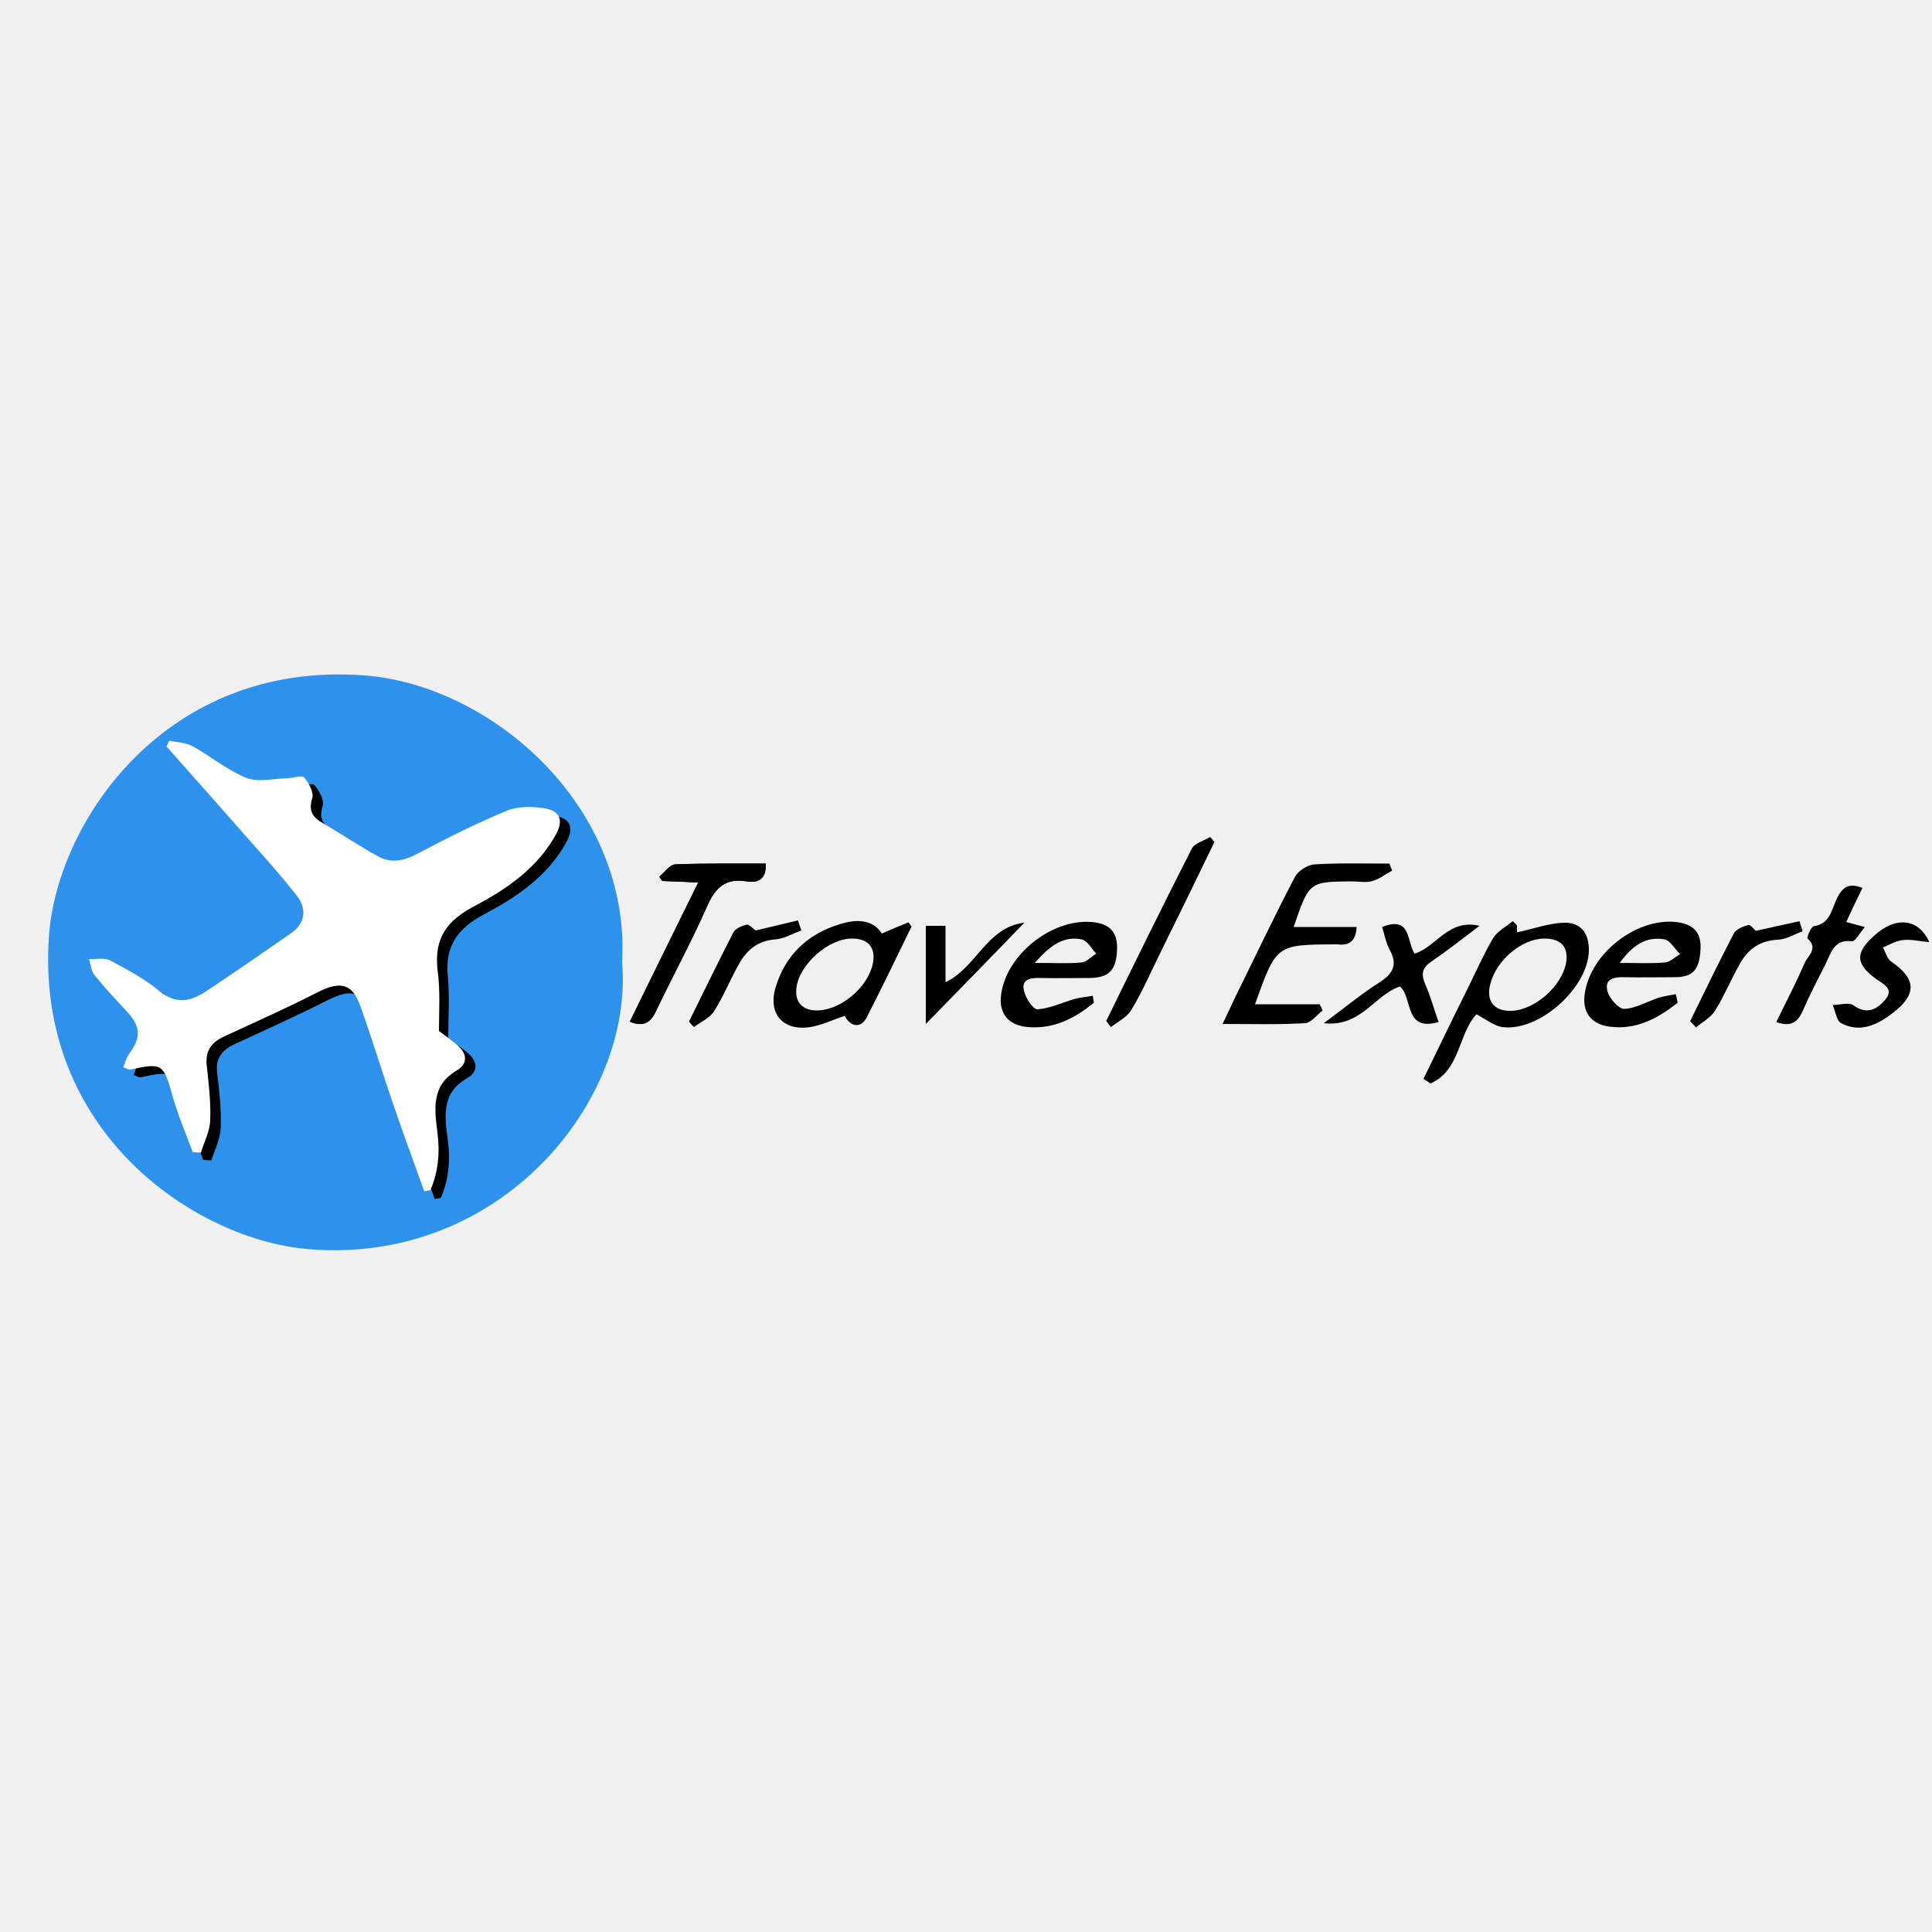
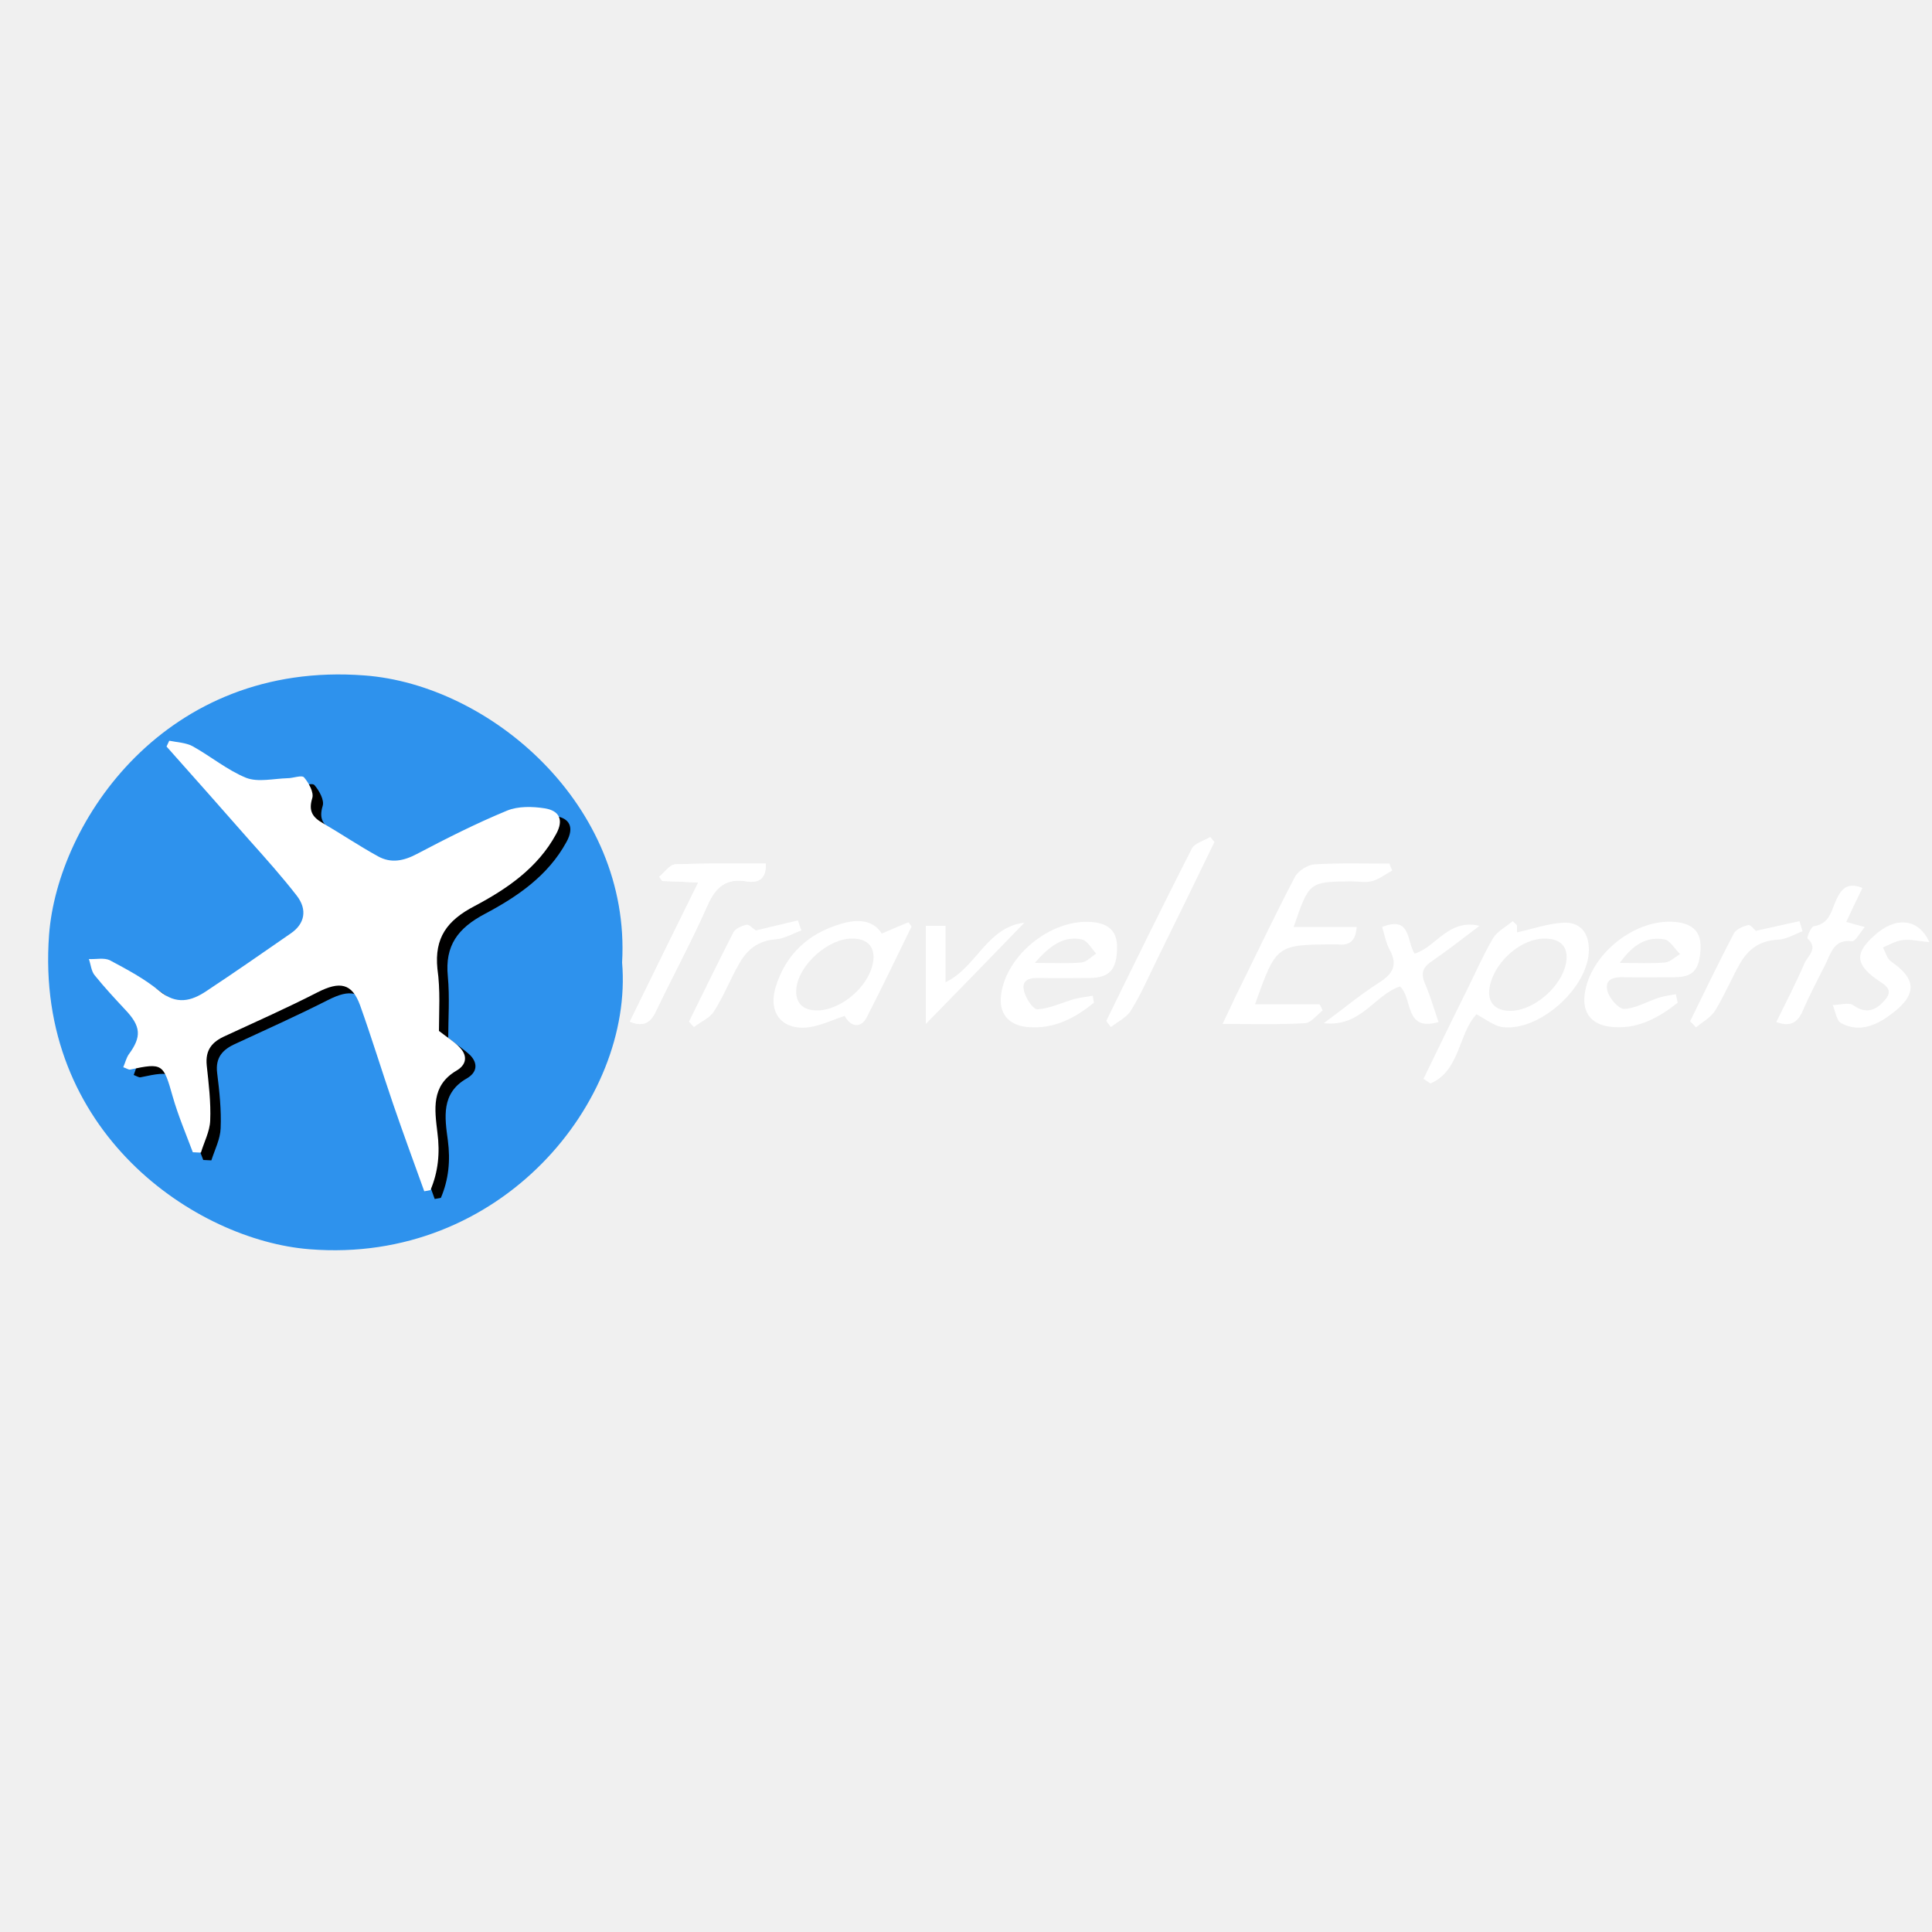
<svg xmlns="http://www.w3.org/2000/svg" version="1.1" id="Travel_Experts_logo_xA0_Image_1_" x="0px" y="0px" viewBox="0 0 500 500" style="enable-background:new 0 0 500 500;" xml:space="preserve">
  <style type="text/css">
	.st0{fill:#2E92ED;}
	.st1{fill:#FFFFFF;}
</style>
  <path class="st0" d="M161,249.1c3,35.7-31.3,78.2-80.9,74.2C50.7,321,8.9,293,12.7,241.9c2.2-29.2,30.1-71,81.6-67.1  C126.8,177.2,163.3,208.3,161,249.1z" />
  <path d="M116,268.6c0-5,0.4-10.5-0.1-15.9c-0.8-8,2.6-12.5,9.6-16.2c8.3-4.4,16.3-9.8,21.1-18.6c2.1-3.8,0.8-6.2-2.9-6.7  c-3.2-0.5-6.9-0.6-9.8,0.6c-7.9,3.3-15.7,7.2-23.3,11.2c-3.5,1.8-6.8,2.5-10.1,0.6c-4.9-2.7-9.5-5.8-14.3-8.6  c-2.6-1.5-3.7-3.1-2.7-6.4c0.5-1.5-0.9-4-2.1-5.4c-0.6-0.7-2.8,0.2-4.3,0.2c-3.6,0.1-7.6,1.1-10.7-0.1c-4.9-1.9-9.2-5.6-13.9-8.2  c-1.8-1-4-1-6-1.4c-0.2,0.5-0.5,1-0.7,1.5c7.2,8.1,14.4,16.2,21.5,24.3c4.1,4.7,8.3,9.3,12.2,14.3c2.8,3.6,2,7.2-1.6,9.8  c-7.2,5-14.5,10-21.8,14.9c-3.9,2.6-7.8,3.6-12.1,0c-3.9-3.2-8.4-5.6-12.9-8c-1.5-0.8-3.6-0.3-5.4-0.3c0.5,1.4,0.6,3.1,1.5,4.2  c2.5,3.1,5.2,6,7.9,8.9c4,4.3,4.2,6.9,0.9,11.6c-0.7,0.9-0.9,2.1-1.4,3.3c1,0.4,1.4,0.7,1.8,0.6c8.4-1.8,8.6-1.5,11,7  c1.4,4.9,3.4,9.6,5.2,14.4c0.7,0,1.4,0.1,2.1,0.1c0.9-2.8,2.3-5.5,2.4-8.3c0.2-4.7-0.3-9.5-0.9-14.3c-0.5-4,1.4-6.1,4.8-7.6  c8-3.7,16-7.3,23.9-11.3c5.7-2.9,8.9-2.4,11,3.4c3.1,8.4,5.6,17,8.5,25.4c2.6,7.6,5.4,15.1,8.1,22.7c0.5-0.1,1.1-0.2,1.6-0.3  c2-4.7,2.5-9.6,1.8-14.9c-0.8-5.9-1.8-12.2,4.9-16c2.6-1.5,3-3.8,0.9-6C120,271.5,118.2,270.4,116,268.6z" />
-   <path d="M334.8,239.9c5.8,0,11,0,16.3,0c-0.2,3.6-1.9,4.9-4.9,4.5c-0.3,0-0.7,0-1,0c-14.9,0.1-14.9,0.1-20.4,15.5  c5.7,0,11.2,0,16.7,0c0.3,0.5,0.6,1.1,0.8,1.6c-1.5,1.2-3,3.2-4.6,3.3c-6.8,0.4-13.6,0.2-21.3,0.2c1.3-2.8,2.4-5,3.4-7.2  c5.1-10.3,10-20.7,15.3-30.8c0.8-1.6,3.3-3.2,5.1-3.3c6.4-0.4,12.9-0.2,19.4-0.2c0.2,0.6,0.4,1.2,0.7,1.8c-1.7,0.9-3.3,2.2-5.1,2.7  c-1.7,0.5-3.6,0.1-5.5,0.1C338.8,228.2,338.8,228.2,334.8,239.9z" />
-   <path d="M382.1,262.5c-4.7,5-4.2,14.6-11.9,17.9c-0.6-0.4-1.2-0.8-1.8-1.2c3.8-7.8,7.6-15.7,11.5-23.5c2.1-4.3,4.1-8.8,6.5-12.9  c1.1-1.8,3.3-2.9,5.1-4.4c0.4,0.4,0.8,0.7,1.1,1.1c0,0.9,0,1.7,0,1.8c4.1-0.9,8-2.3,12-2.5c4.3-0.2,6.6,2.5,6.6,7  c0,9.7-12.8,21.3-22.5,20C386.5,265.4,384.4,263.7,382.1,262.5z M399.7,242.9c-5.8,0-12.4,5.5-14,11.7c-1.2,4.5,1,7.2,5.6,7  c6-0.3,12.9-6.4,14-12.4C406,245.1,404,242.9,399.7,242.9z" />
-   <path d="M228.2,241.6c2.5-1.1,4.7-2,6.9-2.9c0.3,0.4,0.6,0.7,0.8,1.1c-3.8,7.8-7.6,15.7-11.6,23.5c-1.5,2.9-4.2,2.5-5.7-0.4  c-3,1-5.9,2.4-8.9,2.9c-7,1.1-11-3.4-9-10.2c2.5-8.4,8.3-13.9,16.6-16.4C221.6,237.8,225.9,237.9,228.2,241.6z M211.7,261.5  c6.1-0.2,13-6.1,14.2-12.2c0.8-4-1.2-6.4-5.3-6.4c-6.2-0.1-13.9,6.8-14.5,12.9C205.7,259.5,207.8,261.6,211.7,261.5z" />
-   <path d="M283.1,259.5c-5,4.1-10.5,6.9-17.2,6.3c-5.1-0.5-7.5-3.7-6.8-8.5c1.4-10.2,12.9-19.4,23.2-18.7c4.3,0.3,6.9,2.1,6.8,6.8  c-0.1,5.6-2,7.6-7,7.7c-4.3,0-8.6,0.1-13,0c-2.5-0.1-4.8,0.4-4.1,3.3c0.4,1.9,2.4,4.9,3.5,4.8c3.3-0.2,6.5-1.8,9.7-2.7  c1.5-0.4,3.1-0.5,4.6-0.8C282.9,258.2,283,258.9,283.1,259.5z M267.8,249.2c4.9,0,8.5,0.2,12-0.1c1.4-0.1,2.6-1.5,3.9-2.3  c-1.2-1.3-2.3-3.4-3.8-3.7C275.3,242.2,271.8,244.6,267.8,249.2z" />
-   <path d="M434.2,259.5c-5.1,4-10.7,7.1-17.6,6.2c-4.8-0.6-7.1-3.7-6.5-8.3c1.3-10.4,13.1-19.8,23.5-18.8c4.7,0.5,6.7,2.7,6.5,7  c-0.3,5.5-2,7.3-6.8,7.3c-4.3,0-8.6,0.1-13,0c-2.7-0.1-5.1,0.5-4.3,3.6c0.5,1.9,2.9,4.6,4.3,4.6c2.9-0.1,5.8-1.8,8.7-2.8  c1.5-0.5,3.1-0.7,4.7-1C433.9,258.1,434,258.8,434.2,259.5z M419.2,249.2c4.5,0,8,0.2,11.6-0.1c1.4-0.1,2.7-1.4,4-2.2  c-1.4-1.3-2.6-3.6-4.1-3.8C426,242.3,422.5,244.6,419.2,249.2z" />
+   <path class="st1" d="M334.8,239.9c5.8,0,11,0,16.3,0c-0.2,3.6-1.9,4.9-4.9,4.5c-0.3,0-0.7,0-1,0c-14.9,0.1-14.9,0.1-20.4,15.5  c5.7,0,11.2,0,16.7,0c0.3,0.5,0.6,1.1,0.8,1.6c-1.5,1.2-3,3.2-4.6,3.3c-6.8,0.4-13.6,0.2-21.3,0.2c1.3-2.8,2.4-5,3.4-7.2  c5.1-10.3,10-20.7,15.3-30.8c0.8-1.6,3.3-3.2,5.1-3.3c6.4-0.4,12.9-0.2,19.4-0.2c0.2,0.6,0.4,1.2,0.7,1.8c-1.7,0.9-3.3,2.2-5.1,2.7  c-1.7,0.5-3.6,0.1-5.5,0.1C338.8,228.2,338.8,228.2,334.8,239.9z" />
+   <path class="st1" d="M382.1,262.5c-4.7,5-4.2,14.6-11.9,17.9c-0.6-0.4-1.2-0.8-1.8-1.2c3.8-7.8,7.6-15.7,11.5-23.5  c2.1-4.3,4.1-8.8,6.5-12.9c1.1-1.8,3.3-2.9,5.1-4.4c0.4,0.4,0.8,0.7,1.1,1.1c0,0.9,0,1.7,0,1.8c4.1-0.9,8-2.3,12-2.5  c4.3-0.2,6.6,2.5,6.6,7c0,9.7-12.8,21.3-22.5,20C386.5,265.4,384.4,263.7,382.1,262.5z M399.7,242.9c-5.8,0-12.4,5.5-14,11.7  c-1.2,4.5,1,7.2,5.6,7c6-0.3,12.9-6.4,14-12.4C406,245.1,404,242.9,399.7,242.9z" />
+   <path class="st1" d="M228.2,241.6c2.5-1.1,4.7-2,6.9-2.9c0.3,0.4,0.6,0.7,0.8,1.1c-3.8,7.8-7.6,15.7-11.6,23.5  c-1.5,2.9-4.2,2.5-5.7-0.4c-3,1-5.9,2.4-8.9,2.9c-7,1.1-11-3.4-9-10.2c2.5-8.4,8.3-13.9,16.6-16.4  C221.6,237.8,225.9,237.9,228.2,241.6z M211.7,261.5c6.1-0.2,13-6.1,14.2-12.2c0.8-4-1.2-6.4-5.3-6.4c-6.2-0.1-13.9,6.8-14.5,12.9  C205.7,259.5,207.8,261.6,211.7,261.5z" />
+   <path class="st1" d="M283.1,259.5c-5,4.1-10.5,6.9-17.2,6.3c-5.1-0.5-7.5-3.7-6.8-8.5c1.4-10.2,12.9-19.4,23.2-18.7  c4.3,0.3,6.9,2.1,6.8,6.8c-0.1,5.6-2,7.6-7,7.7c-4.3,0-8.6,0.1-13,0c-2.5-0.1-4.8,0.4-4.1,3.3c0.4,1.9,2.4,4.9,3.5,4.8  c3.3-0.2,6.5-1.8,9.7-2.7c1.5-0.4,3.1-0.5,4.6-0.8C282.9,258.2,283,258.9,283.1,259.5z M267.8,249.2c4.9,0,8.5,0.2,12-0.1  c1.4-0.1,2.6-1.5,3.9-2.3c-1.2-1.3-2.3-3.4-3.8-3.7C275.3,242.2,271.8,244.6,267.8,249.2z" />
+   <path class="st1" d="M434.2,259.5c-5.1,4-10.7,7.1-17.6,6.2c-4.8-0.6-7.1-3.7-6.5-8.3c1.3-10.4,13.1-19.8,23.5-18.8  c4.7,0.5,6.7,2.7,6.5,7c-0.3,5.5-2,7.3-6.8,7.3c-4.3,0-8.6,0.1-13,0c-2.7-0.1-5.1,0.5-4.3,3.6c0.5,1.9,2.9,4.6,4.3,4.6  c2.9-0.1,5.8-1.8,8.7-2.8c1.5-0.5,3.1-0.7,4.7-1C433.9,258.1,434,258.8,434.2,259.5z M419.2,249.2c4.5,0,8,0.2,11.6-0.1  c1.4-0.1,2.7-1.4,4-2.2c-1.4-1.3-2.6-3.6-4.1-3.8C426,242.3,422.5,244.6,419.2,249.2z" />
  <g>
-     <path d="M163,264.4c5.8-11.8,11.5-23.5,17.7-36c-3.6-0.2-6.4-0.3-9.3-0.4c-0.3-0.4-0.5-0.7-0.8-1.1c1.4-1.1,2.7-3.1,4.1-3.2   c7.8-0.3,15.6-0.2,23.5-0.2c0.1,4-1.9,5.1-5,4.6c-5.3-0.9-8,1.5-10.1,6.2c-4,9.1-8.8,17.9-13.1,26.9   C168.6,264.4,166.8,266,163,264.4z" />
-     <path d="M163,264.4c5.8-11.8,11.5-23.5,17.7-36c-3.6-0.2-6.4-0.3-9.3-0.4c-0.3-0.4-0.5-0.7-0.8-1.1c1.4-1.1,2.7-3.1,4.1-3.2   c7.8-0.3,15.6-0.2,23.5-0.2c0.1,4-1.9,5.1-5,4.6c-5.3-0.9-8,1.5-10.1,6.2c-4,9.1-8.8,17.9-13.1,26.9   C168.6,264.4,166.8,266,163,264.4z" />
+     <path class="st1" d="M163,264.4c5.8-11.8,11.5-23.5,17.7-36c-3.6-0.2-6.4-0.3-9.3-0.4c-0.3-0.4-0.5-0.7-0.8-1.1   c1.4-1.1,2.7-3.1,4.1-3.2c7.8-0.3,15.6-0.2,23.5-0.2c0.1,4-1.9,5.1-5,4.6c-5.3-0.9-8,1.5-10.1,6.2c-4,9.1-8.8,17.9-13.1,26.9   C168.6,264.4,166.8,266,163,264.4z" />
+     <path class="st1" d="M163,264.4c5.8-11.8,11.5-23.5,17.7-36c-3.6-0.2-6.4-0.3-9.3-0.4c-0.3-0.4-0.5-0.7-0.8-1.1   c1.4-1.1,2.7-3.1,4.1-3.2c7.8-0.3,15.6-0.2,23.5-0.2c0.1,4-1.9,5.1-5,4.6c-5.3-0.9-8,1.5-10.1,6.2c-4,9.1-8.8,17.9-13.1,26.9   C168.6,264.4,166.8,266,163,264.4z" />
  </g>
-   <path d="M362.3,255.3c-6.6,2.2-10.1,10.6-19.7,9.5c5.3-3.9,9.6-7.5,14.3-10.5c3.5-2.2,4.9-4.5,2.8-8.4c-1-1.8-1.4-4-2-6  c7.6-3,6.3,3.8,8.4,6.9c5.6-1.7,8.7-9.1,16.8-7.2c-4.5,3.4-8.3,6.4-12.4,9.2c-2.4,1.6-2.8,3.2-1.7,5.8c1.4,3.2,2.3,6.5,3.5,9.9  C363.3,267.1,365.7,258.2,362.3,255.3z" />
-   <path d="M499.3,243.8c-2.8-0.2-4.9-0.8-6.9-0.5c-1.8,0.2-3.4,1.2-5.1,1.9c0.7,1.3,1.1,3,2.2,3.7c6.4,4.4,6.7,8.4,0.3,13.3  c-3.9,3-8.4,5.2-13.3,2.6c-1.2-0.6-1.5-3.1-2.2-4.7c1.8,0,4.2-0.8,5.4,0.1c3.5,2.5,6.1,1,8.2-1.5c2.4-2.8-0.5-4-2.3-5.3  c-5.4-3.9-5.6-6.8-0.5-11.3C490.3,237.3,496.4,237.4,499.3,243.8z" />
-   <path d="M286.3,264.2c7.3-14.9,14.6-29.8,22.1-44.5c0.7-1.5,3.2-2.1,4.8-3.1c0.4,0.4,0.7,0.9,1.1,1.3c-4.9,10.1-9.8,20.2-14.8,30.3  c-2.2,4.5-4.2,9.1-6.8,13.3c-1.1,1.8-3.4,2.9-5.2,4.3C287.1,265.3,286.7,264.8,286.3,264.2z" />
-   <path d="M239.6,265c0-8.7,0-16.9,0-25.4c1.4,0,3.1,0,5.1,0c0,4.7,0,9.5,0,14.6c8-3.8,10.7-14.3,20.4-15.4  C256.6,247.6,248.4,256,239.6,265z" />
-   <path d="M459.7,264.5c2.5-5.1,5.1-10.1,7.3-15.2c0.8-1.9,3.7-3.8,0.8-6.4c-0.3-0.2,0.9-3.1,1.6-3.2c4.3-0.6,4.6-4.4,6-7.2  c1.4-2.9,3.1-4.1,6.6-2.7c-1.4,2.8-2.7,5.6-4.2,8.8c1.5,0.4,2.8,0.8,4.8,1.3c-1.3,1.6-2.5,3.8-3.3,3.7c-4.6-0.6-5.4,2.9-6.8,5.8  c-2,4-4.1,7.9-5.9,12.1C465.3,264.5,463.5,265.9,459.7,264.5z" />
-   <path d="M178.3,264.4c3.8-7.7,7.6-15.5,11.5-23.1c0.5-1,2.2-1.7,3.4-2c0.7-0.1,1.6,1,2.4,1.5c3.3-0.8,7.1-1.7,10.9-2.6  c0.3,0.9,0.6,1.8,0.9,2.6c-2.2,0.8-4.4,2.1-6.6,2.3c-4.6,0.3-7.5,2.7-9.5,6.3c-2.3,4-4,8.4-6.5,12.3c-1.1,1.8-3.4,2.7-5.2,4.1  C179.1,265.3,178.7,264.9,178.3,264.4z" />
-   <path d="M437.4,264.3c3.7-7.6,7.4-15.2,11.3-22.7c0.6-1.1,2.4-1.9,3.8-2.2c0.6-0.1,1.5,1.2,1.9,1.5c3.8-0.8,7.5-1.7,11.3-2.5  c0.3,0.9,0.5,1.7,0.8,2.6c-2.1,0.8-4.2,2.1-6.4,2.2c-4.6,0.2-7.6,2.4-9.7,6c-2.3,4-4.1,8.4-6.5,12.3c-1.1,1.8-3.3,3-5,4.4  C438.4,265.3,437.9,264.8,437.4,264.3z" />
+   <path class="st1" d="M362.3,255.3c-6.6,2.2-10.1,10.6-19.7,9.5c5.3-3.9,9.6-7.5,14.3-10.5c3.5-2.2,4.9-4.5,2.8-8.4c-1-1.8-1.4-4-2-6  c7.6-3,6.3,3.8,8.4,6.9c5.6-1.7,8.7-9.1,16.8-7.2c-4.5,3.4-8.3,6.4-12.4,9.2c-2.4,1.6-2.8,3.2-1.7,5.8c1.4,3.2,2.3,6.5,3.5,9.9  C363.3,267.1,365.7,258.2,362.3,255.3z" />
+   <path class="st1" d="M499.3,243.8c-2.8-0.2-4.9-0.8-6.9-0.5c-1.8,0.2-3.4,1.2-5.1,1.9c0.7,1.3,1.1,3,2.2,3.7  c6.4,4.4,6.7,8.4,0.3,13.3c-3.9,3-8.4,5.2-13.3,2.6c-1.2-0.6-1.5-3.1-2.2-4.7c1.8,0,4.2-0.8,5.4,0.1c3.5,2.5,6.1,1,8.2-1.5  c2.4-2.8-0.5-4-2.3-5.3c-5.4-3.9-5.6-6.8-0.5-11.3C490.3,237.3,496.4,237.4,499.3,243.8z" />
+   <path class="st1" d="M286.3,264.2c7.3-14.9,14.6-29.8,22.1-44.5c0.7-1.5,3.2-2.1,4.8-3.1c0.4,0.4,0.7,0.9,1.1,1.3  c-4.9,10.1-9.8,20.2-14.8,30.3c-2.2,4.5-4.2,9.1-6.8,13.3c-1.1,1.8-3.4,2.9-5.2,4.3C287.1,265.3,286.7,264.8,286.3,264.2z" />
+   <path class="st1" d="M239.6,265c0-8.7,0-16.9,0-25.4c1.4,0,3.1,0,5.1,0c0,4.7,0,9.5,0,14.6c8-3.8,10.7-14.3,20.4-15.4  C256.6,247.6,248.4,256,239.6,265z" />
+   <path class="st1" d="M459.7,264.5c2.5-5.1,5.1-10.1,7.3-15.2c0.8-1.9,3.7-3.8,0.8-6.4c-0.3-0.2,0.9-3.1,1.6-3.2  c4.3-0.6,4.6-4.4,6-7.2c1.4-2.9,3.1-4.1,6.6-2.7c-1.4,2.8-2.7,5.6-4.2,8.8c1.5,0.4,2.8,0.8,4.8,1.3c-1.3,1.6-2.5,3.8-3.3,3.7  c-4.6-0.6-5.4,2.9-6.8,5.8c-2,4-4.1,7.9-5.9,12.1C465.3,264.5,463.5,265.9,459.7,264.5z" />
+   <path class="st1" d="M178.3,264.4c3.8-7.7,7.6-15.5,11.5-23.1c0.5-1,2.2-1.7,3.4-2c0.7-0.1,1.6,1,2.4,1.5c3.3-0.8,7.1-1.7,10.9-2.6  c0.3,0.9,0.6,1.8,0.9,2.6c-2.2,0.8-4.4,2.1-6.6,2.3c-4.6,0.3-7.5,2.7-9.5,6.3c-2.3,4-4,8.4-6.5,12.3c-1.1,1.8-3.4,2.7-5.2,4.1  C179.1,265.3,178.7,264.9,178.3,264.4z" />
+   <path class="st1" d="M437.4,264.3c3.7-7.6,7.4-15.2,11.3-22.7c0.6-1.1,2.4-1.9,3.8-2.2c0.6-0.1,1.5,1.2,1.9,1.5  c3.8-0.8,7.5-1.7,11.3-2.5c0.3,0.9,0.5,1.7,0.8,2.6c-2.1,0.8-4.2,2.1-6.4,2.2c-4.6,0.2-7.6,2.4-9.7,6c-2.3,4-4.1,8.4-6.5,12.3  c-1.1,1.8-3.3,3-5,4.4C438.4,265.3,437.9,264.8,437.4,264.3z" />
  <path class="st1" d="M113.6,266.8c2.3,1.8,4,2.8,5.4,4.3c2.1,2.2,1.7,4.5-0.9,6c-6.6,3.9-5.6,10.1-4.9,16c0.7,5.3,0.2,10.2-1.8,14.9  c-0.5,0.1-1.1,0.2-1.6,0.3c-2.7-7.5-5.5-15.1-8.1-22.7c-2.9-8.5-5.5-17-8.5-25.4c-2.1-5.8-5.3-6.3-11-3.4c-7.8,4-15.9,7.6-23.9,11.3  c-3.4,1.5-5.2,3.6-4.8,7.6c0.5,4.7,1.1,9.5,0.9,14.3c-0.1,2.8-1.6,5.6-2.4,8.3c-0.7,0-1.4-0.1-2.1-0.1c-1.8-4.8-3.8-9.5-5.2-14.4  c-2.4-8.5-2.6-8.8-11-7c-0.4,0.1-0.9-0.3-1.8-0.6c0.5-1.2,0.8-2.4,1.4-3.3c3.4-4.6,3.2-7.3-0.9-11.6c-2.7-2.9-5.4-5.8-7.9-8.9  c-0.9-1.1-1-2.8-1.5-4.2c1.8,0.1,3.9-0.4,5.4,0.3c4.5,2.4,9,4.8,12.9,8c4.4,3.6,8.2,2.6,12.1,0c7.4-4.9,14.6-9.9,21.8-14.9  c3.7-2.5,4.4-6.2,1.6-9.8c-3.8-4.9-8-9.6-12.2-14.3c-7.1-8.1-14.3-16.2-21.5-24.3c0.2-0.5,0.5-1,0.7-1.5c2,0.4,4.3,0.5,6,1.4  c4.7,2.6,9,6.2,13.9,8.2c3.1,1.2,7.1,0.2,10.7,0.1c1.5,0,3.7-0.9,4.3-0.2c1.2,1.4,2.6,3.9,2.1,5.4c-1,3.3,0.1,4.9,2.7,6.4  c4.8,2.8,9.4,5.9,14.3,8.6c3.4,1.9,6.7,1.2,10.1-0.6c7.6-4,15.3-7.9,23.3-11.2c2.9-1.2,6.6-1.1,9.8-0.6c3.7,0.6,5,2.9,2.9,6.7  c-4.8,8.8-12.8,14.2-21.1,18.6c-7.1,3.7-10.4,8.2-9.6,16.2C114,256.3,113.6,261.9,113.6,266.8z" />
</svg>
